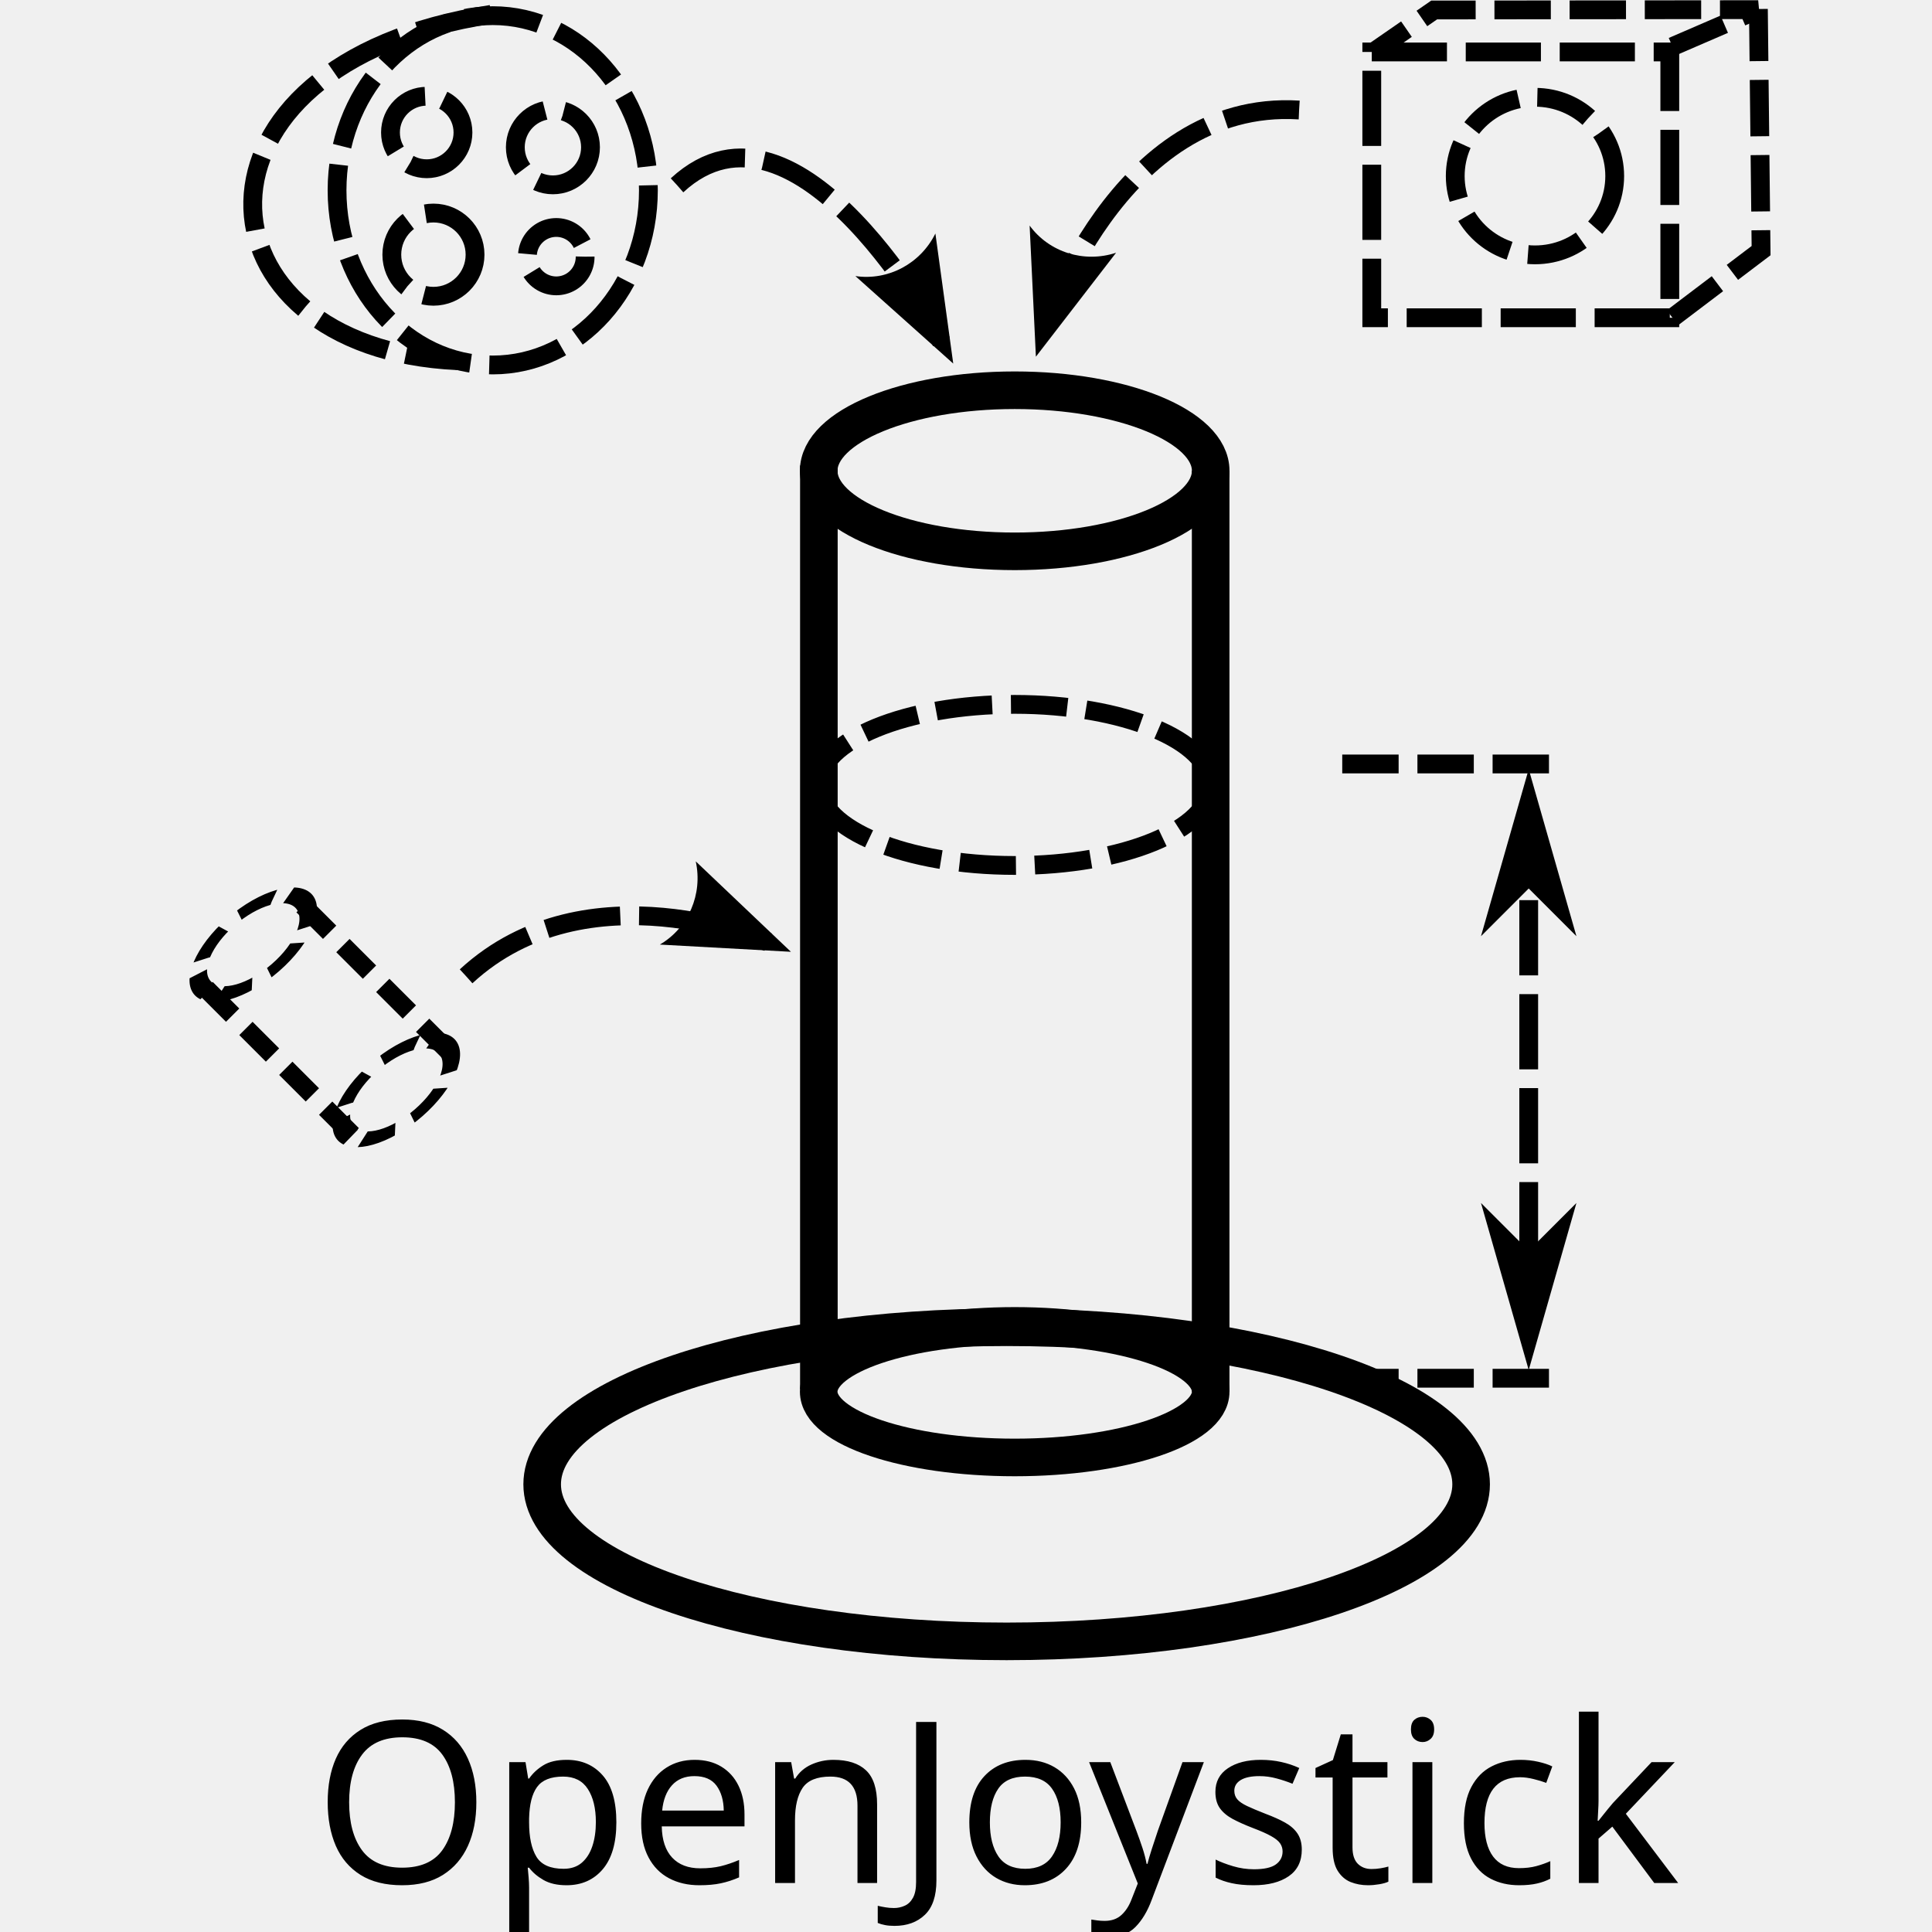
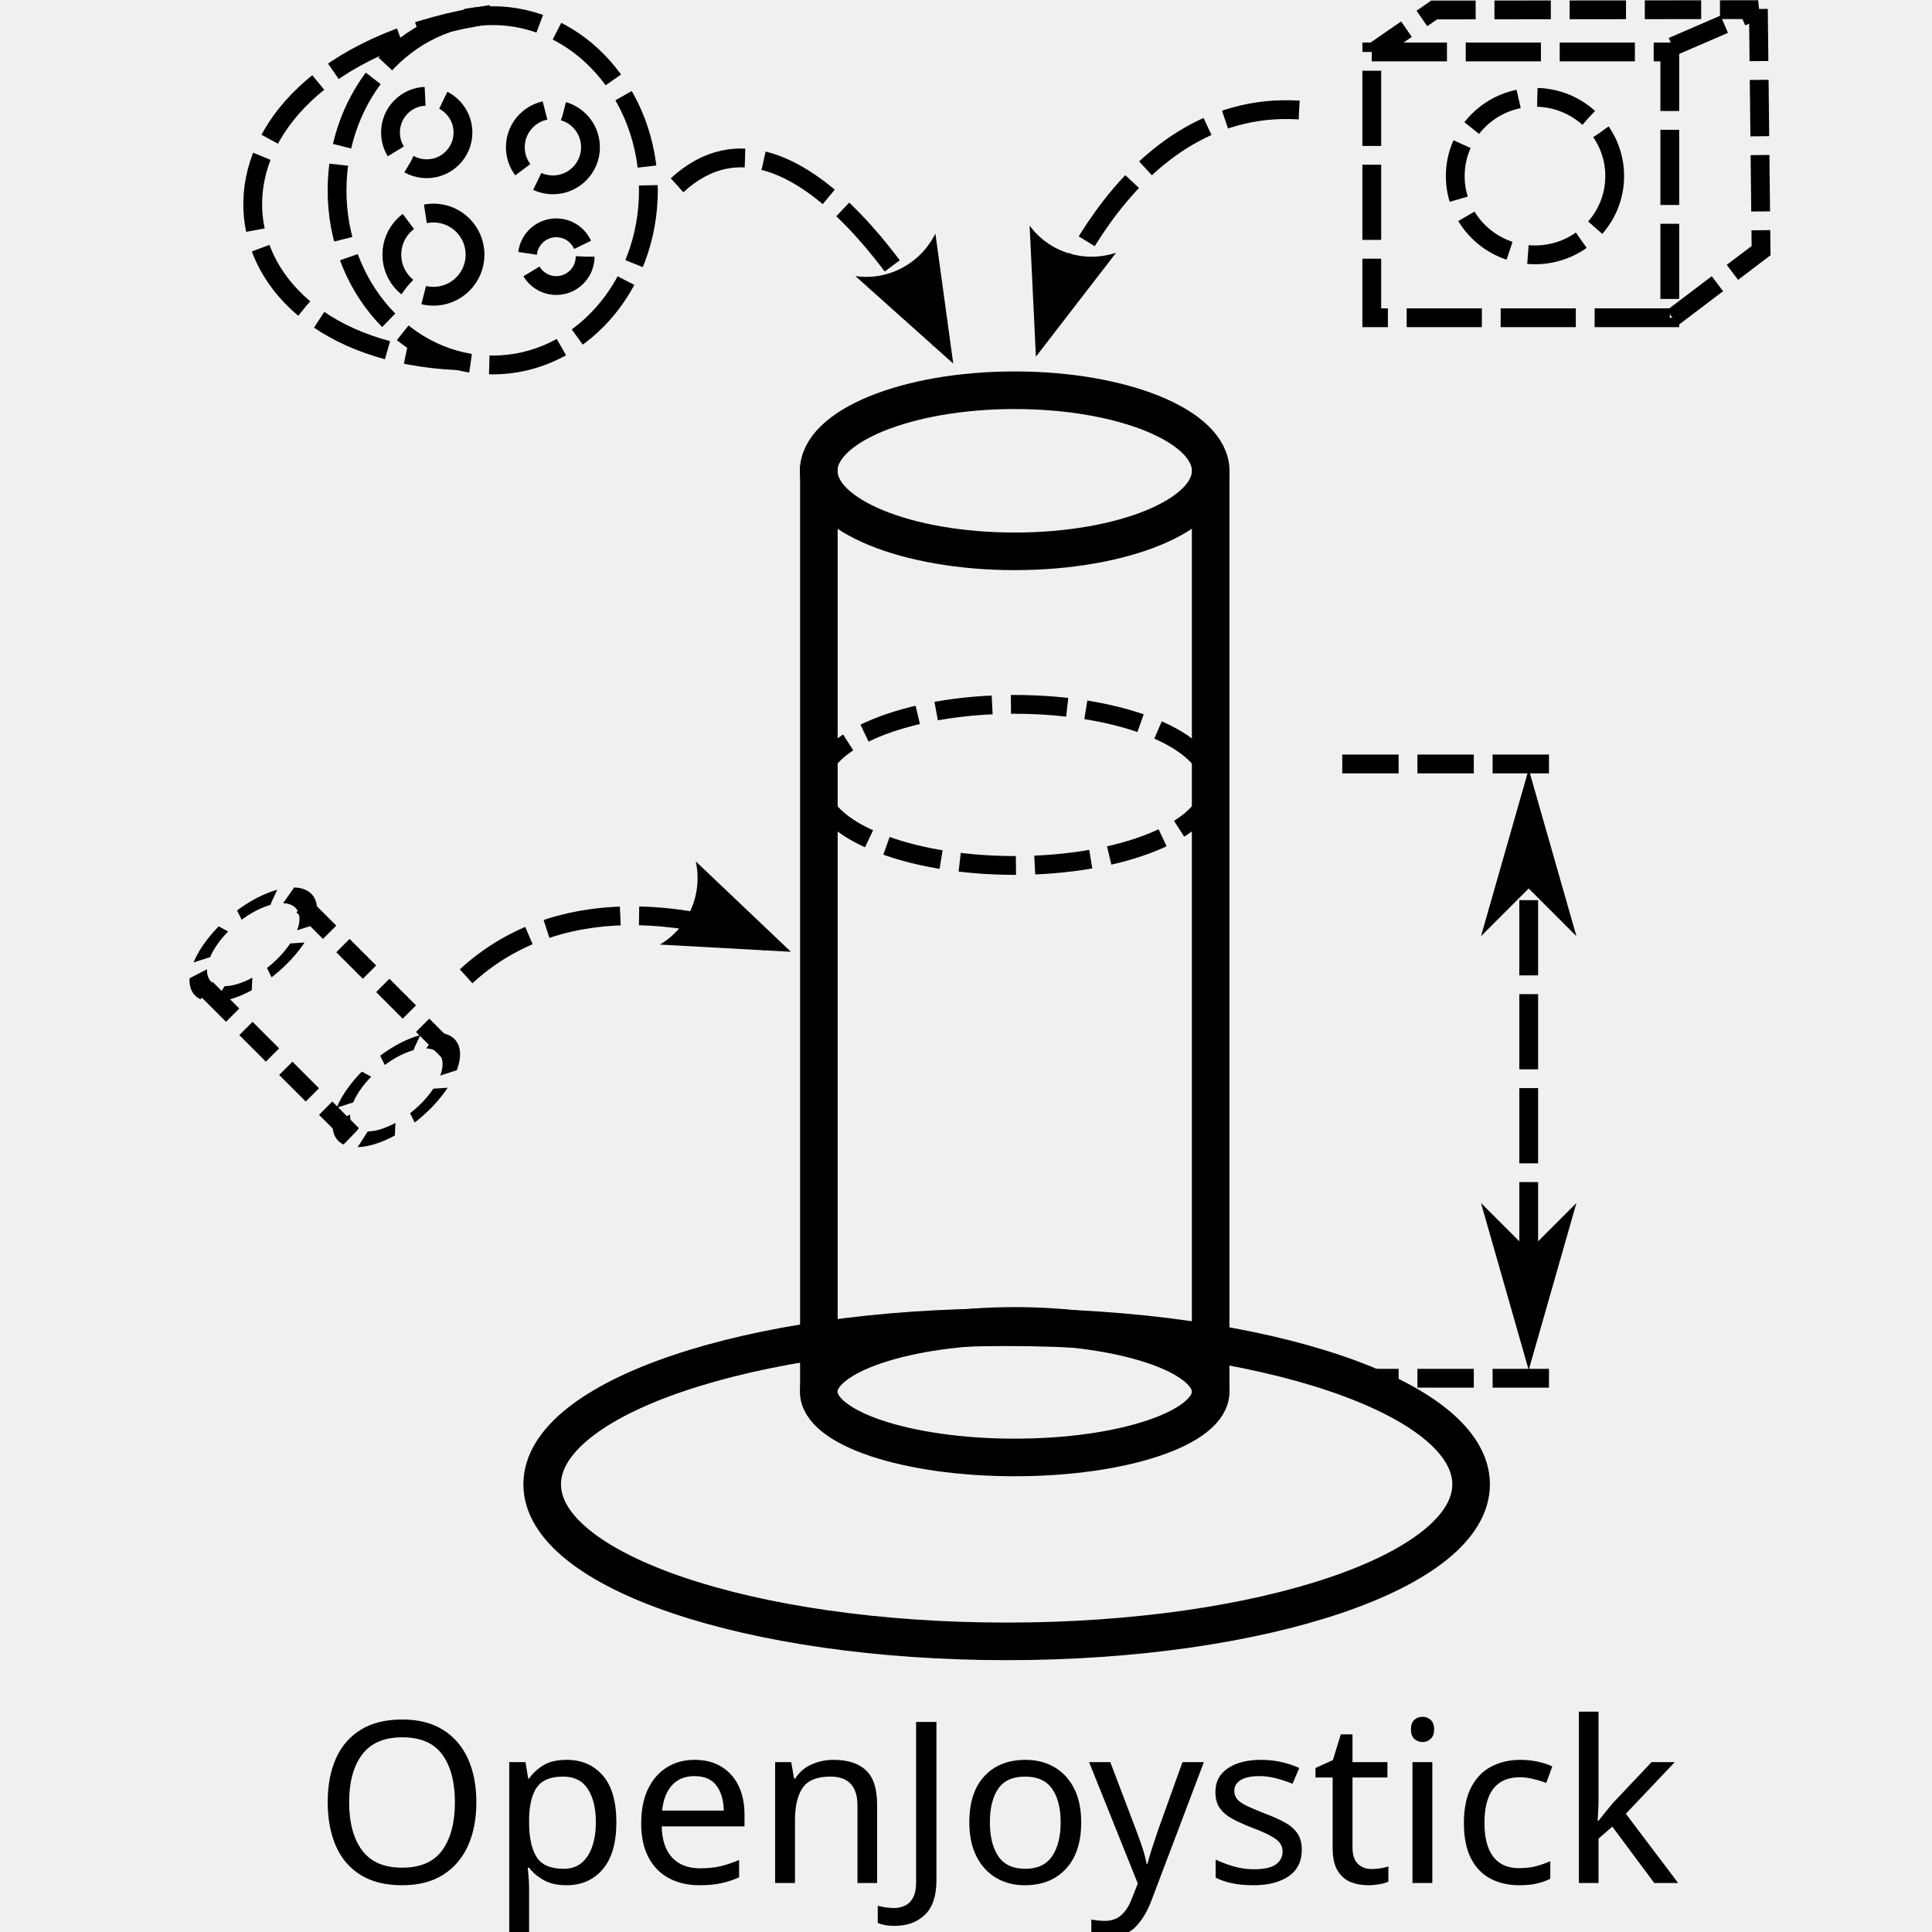
<svg xmlns="http://www.w3.org/2000/svg" width="514" height="514" id="svg2" version="1.1">
  <defs id="defs4">
    <marker orient="auto" refY="0" refX="0" id="Arrow1Mstart" style="overflow:visible">
      <path id="path4280" d="M 0,0 5,-5 -12.5,0 5,5 0,0 z" style="fill-rule:evenodd;stroke:#000000;stroke-width:1pt;marker-start:none" transform="matrix(0.4,0,0,0.4,4,0)" />
    </marker>
    <marker orient="auto" refY="0" refX="0" id="Arrow1Lstart" style="overflow:visible">
      <path id="path4274" d="M 0,0 5,-5 -12.5,0 5,5 0,0 z" style="fill-rule:evenodd;stroke:#000000;stroke-width:1pt;marker-start:none" transform="matrix(0.8,0,0,0.8,10,0)" />
    </marker>
    <marker orient="auto" refY="0" refX="0" id="StopL" style="overflow:visible">
      <path id="path4444" d="M 0,5.65 0,-5.65" style="fill:none;stroke:#000000;stroke-width:1pt" transform="scale(0.8,0.8)" />
    </marker>
    <marker orient="auto" refY="0" refX="0" id="StopM" style="overflow:visible">
      <path id="path4447" d="M 0,5.65 0,-5.65" style="fill:none;stroke:#000000;stroke-width:1pt" transform="scale(0.4,0.4)" />
    </marker>
    <marker style="overflow:visible" id="DistanceStart" refX="0" refY="0" orient="auto">
      <g id="g2300">
        <path style="fill:none;stroke:#ffffff;stroke-width:1.15;stroke-linecap:square" d="M 0,0 2,0" id="path2306" />
        <path style="fill:#000000;fill-rule:evenodd;stroke:none" d="M 0,0 13,4 9,0 13,-4 0,0 z" id="path2302" />
        <path style="fill:none;stroke:#000000;stroke-width:1;stroke-linecap:square" d="M 0,-4 0,40" id="path2304" />
      </g>
    </marker>
    <marker style="overflow:visible" id="DistanceEnd" refX="0" refY="0" orient="auto">
      <g id="g4330">
        <path style="fill:none;stroke:#ffffff;stroke-width:1.15;stroke-linecap:square" d="M 0,0 -2,0" id="path2316" />
        <path style="fill:#000000;fill-rule:evenodd;stroke:none" d="M 0,0 -13,4 -9,0 -13,-4 0,0 z" id="path2312" />
        <path style="fill:none;stroke:#000000;stroke-width:1;stroke-linecap:square" d="M 0,-4 0,40" id="path2314" />
      </g>
    </marker>
    <marker orient="auto" refY="0" refX="0" id="Arrow2Mend" style="overflow:visible">
      <path id="path4301" style="font-size:12px;fill-rule:evenodd;stroke-width:0.625;stroke-linejoin:round" d="M 8.719,4.034 -2.207,0.016 8.719,-4.002 c -1.745,2.372 -1.735,5.617 -6e-7,8.035 z" transform="scale(-0.6,-0.6)" />
    </marker>
    <marker orient="auto" refY="0" refX="0" id="Arrow1Mend" style="overflow:visible">
      <path id="path4283" d="M 0,0 5,-5 -12.5,0 5,5 0,0 z" style="fill-rule:evenodd;stroke:#000000;stroke-width:1pt;marker-start:none" transform="matrix(-0.4,0,0,-0.4,-4,0)" />
    </marker>
    <marker orient="auto" refY="0" refX="0" id="Arrow2Mend-2" style="overflow:visible">
      <path id="path4301-4" style="font-size:12px;fill-rule:evenodd;stroke-width:0.625;stroke-linejoin:round" d="M 8.719,4.034 -2.207,0.016 8.719,-4.002 c -1.745,2.372 -1.735,5.617 -6e-7,8.035 z" transform="scale(-0.6,-0.6)" />
    </marker>
    <marker orient="auto" refY="0" refX="0" id="Arrow2Mend-5" style="overflow:visible">
      <path id="path4301-1" style="font-size:12px;fill-rule:evenodd;stroke-width:0.625;stroke-linejoin:round" d="M 8.719,4.034 -2.207,0.016 8.719,-4.002 c -1.745,2.372 -1.735,5.617 -6e-7,8.035 z" transform="scale(-0.6,-0.6)" />
    </marker>
  </defs>
  <g id="layer1" transform="translate(0,-538.3622)">
-     <path style="fill:none;stroke:#000000;stroke-width:10;stroke-miterlimit:4;stroke-opacity:1;stroke-dasharray:none" id="path4029" d="m 470,387.005 a 123.571,41.786 0 1 1 -247.143,0 123.571,41.786 0 1 1 247.143,0 z" transform="translate(-78.61497,546.2501)" />
-     <path style="fill:none;stroke:#000000;stroke-width:10;stroke-miterlimit:4;stroke-opacity:1;stroke-dasharray:none" id="path4035" d="m 423.571,255.934 a 52.143,21.429 0 1 1 -104.286,0 52.143,21.429 0 1 1 104.286,0 z" transform="translate(-101.4721,407.6787)" />
-     <path transform="translate(-101.4721,652.6787)" style="fill:none;stroke:#000000;stroke-width:10;stroke-miterlimit:4;stroke-opacity:1;stroke-dasharray:none" id="path4035-8" d="m 423.571,255.934 a 52.143,17.5 0 1 1 -104.286,0 52.143,17.5 0 1 1 104.286,0 z" />
+     <path style="fill:none;stroke:#000000;stroke-width:10;stroke-miterlimit:4;stroke-opacity:1;stroke-dasharray:none" id="path4029" d="m 470,387.005 c 0,23.078 -55.325,41.786 -123.571,41.786 -68.247,0 -123.571,-18.708 -123.571,-41.786 0,-23.078 55.325,-41.786 123.571,-41.786 68.247,0 123.571,18.708 123.571,41.786 z" transform="translate(-78.61497,546.2501)" />
+     <path style="fill:none;stroke:#000000;stroke-width:10;stroke-miterlimit:4;stroke-opacity:1;stroke-dasharray:none" id="path4035" d="m 423.571,255.934 c 0,11.835 -23.345,21.429 -52.143,21.429 -28.798,0 -52.143,-9.594 -52.143,-21.429 0,-11.835 23.345,-21.429 52.143,-21.429 28.798,0 52.143,9.594 52.143,21.429 z" transform="translate(-101.4721,407.6787)" />
+     <path transform="translate(-101.4721,652.6787)" style="fill:none;stroke:#000000;stroke-width:10;stroke-miterlimit:4;stroke-opacity:1;stroke-dasharray:none" id="path4035-8" d="m 423.571,255.934 c 0,9.665 -23.345,17.5 -52.143,17.5 -28.798,0 -52.143,-7.835 -52.143,-17.5 0,-9.665 23.345,-17.5 52.143,-17.5 28.798,0 52.143,7.835 52.143,17.5 z" />
    <path style="fill:none;stroke:#000000;stroke-width:10;stroke-linecap:butt;stroke-linejoin:miter;stroke-miterlimit:4;stroke-opacity:1;stroke-dasharray:none" d="m 217.858,662.184 c 0,244.286 0,245.714 0,245.714" id="path4055" />
    <path style="fill:none;stroke:#000000;stroke-width:10;stroke-linecap:butt;stroke-linejoin:miter;stroke-miterlimit:4;stroke-opacity:1;stroke-dasharray:none" d="m 322.09,663.612 0,245" id="path4057" />
    <g id="g4715" transform="translate(-63.36732,497.7915)">
      <path transform="matrix(0.884257,-0.6983613,0.2898713,0.4591983,-127.5413,272.583)" d="m 201.429,324.505 c 0,8.679 -7.036,15.714 -15.714,15.714 -8.679,0 -15.714,-7.036 -15.714,-15.714 0,-8.679 7.036,-15.714 15.714,-15.714 8.679,0 15.714,7.036 15.714,15.714 z" id="path4061" style="fill:none;stroke:#000000;stroke-width:5;stroke-miterlimit:4;stroke-opacity:1;stroke-dasharray:10, 5;stroke-dashoffset:0" />
      <path id="path4063" d="m 143.993,281.525 c 40.357,40.357 40.357,40.357 40.357,40.357" style="fill:none;stroke:#000000;stroke-width:5;stroke-linecap:butt;stroke-linejoin:miter;stroke-miterlimit:4;stroke-opacity:1;stroke-dasharray:10, 5;stroke-dashoffset:0" />
      <path id="path4065" d="m 118.189,303.578 c 41.071,41.071 41.071,41.071 41.071,41.071" style="fill:none;stroke:#000000;stroke-width:5;stroke-linecap:butt;stroke-linejoin:miter;stroke-miterlimit:4;stroke-opacity:1;stroke-dasharray:10, 5;stroke-dashoffset:0" />
      <path transform="matrix(0.884257,-0.6983613,0.2898713,0.4591983,-89.46987,311.2259)" d="m 201.429,324.505 c 0,8.679 -7.036,15.714 -15.714,15.714 -8.679,0 -15.714,-7.036 -15.714,-15.714 0,-8.679 7.036,-15.714 15.714,-15.714 8.679,0 15.714,7.036 15.714,15.714 z" id="path4061-8" style="fill:none;stroke:#000000;stroke-width:5;stroke-miterlimit:4;stroke-opacity:1;stroke-dasharray:10, 5;stroke-dashoffset:0" />
    </g>
    <path style="fill:none;stroke:#000000;stroke-width:5;stroke-linecap:butt;stroke-linejoin:miter;stroke-miterlimit:4;stroke-opacity:1;stroke-dasharray:20, 5;stroke-dashoffset:0;marker-mid:none;marker-end:url(#Arrow2Mend)" d="m 124.016,798.095 c 32.325,-29.8 80.307,-9.091 80.307,-9.091" id="path4089" />
-     <path style="fill:none;stroke:#000000;stroke-width:5;stroke-miterlimit:4;stroke-opacity:1;stroke-dasharray:20, 5;stroke-dashoffset:0" id="path5089" d="m 281.833,180.601 a 41.416,46.467 0 1 1 -82.833,0 41.416,46.467 0 1 1 82.833,0 z" transform="translate(-109.3293,408.393)" />
-     <path style="fill:none;stroke:#000000;stroke-width:5;stroke-miterlimit:4;stroke-opacity:1;stroke-dasharray:20, 5;stroke-dashoffset:0" id="path5093" d="m 266.429,169.148 a 10,10 0 1 1 -20,0 10,10 0 1 1 20,0 z" transform="translate(-109.3293,408.393)" />
-     <path style="fill:none;stroke:#000000;stroke-width:5;stroke-miterlimit:4;stroke-opacity:1;stroke-dasharray:20, 5;stroke-dashoffset:0" id="path5095" d="m 265,198.255 a 7.679,7.679 0 1 1 -15.357,0 7.679,7.679 0 1 1 15.357,0 z" transform="translate(-109.3293,408.393)" />
-     <path style="fill:none;stroke:#000000;stroke-width:5;stroke-miterlimit:4;stroke-opacity:1;stroke-dasharray:20, 5;stroke-dashoffset:0" id="path5097" d="m 235.714,197.719 a 11.071,11.071 0 1 1 -22.143,0 11.071,11.071 0 1 1 22.143,0 z" transform="translate(-109.3293,408.393)" />
-     <path style="fill:none;stroke:#000000;stroke-width:5;stroke-miterlimit:4;stroke-opacity:1;stroke-dasharray:20, 5;stroke-dashoffset:0" id="path5099" d="m 232.5,165.219 a 9.643,9.643 0 1 1 -19.286,0 9.643,9.643 0 1 1 19.286,0 z" transform="translate(-109.3293,408.393)" />
+     <path style="fill:none;stroke:#000000;stroke-width:5;stroke-miterlimit:4;stroke-opacity:1;stroke-dasharray:20, 5;stroke-dashoffset:0" id="path5089" d="m 281.833,180.601 c 0,25.663 -18.543,46.467 -41.416,46.467 -22.874,0 -41.416,-20.804 -41.416,-46.467 0,-25.663 18.543,-46.467 41.416,-46.467 22.874,0 41.416,20.804 41.416,46.467 z" transform="translate(-109.3293,408.393)" />
+     <path style="fill:none;stroke:#000000;stroke-width:5;stroke-miterlimit:4;stroke-opacity:1;stroke-dasharray:20, 5;stroke-dashoffset:0" id="path5093" d="m 266.429,169.148 c 0,5.523 -4.477,10 -10,10 -5.523,0 -10,-4.477 -10,-10 0,-5.523 4.477,-10 10,-10 5.523,0 10,4.477 10,10 z" transform="translate(-109.3293,408.393)" />
+     <path style="fill:none;stroke:#000000;stroke-width:5;stroke-miterlimit:4;stroke-opacity:1;stroke-dasharray:20, 5;stroke-dashoffset:0" id="path5095" d="m 265,198.255 c 0,4.241 -3.438,7.679 -7.679,7.679 -4.241,0 -7.679,-3.438 -7.679,-7.679 0,-4.241 3.438,-7.679 7.679,-7.679 4.241,0 7.679,3.438 7.679,7.679 z" transform="translate(-109.3293,408.393)" />
+     <path style="fill:none;stroke:#000000;stroke-width:5;stroke-miterlimit:4;stroke-opacity:1;stroke-dasharray:20, 5;stroke-dashoffset:0" id="path5097" d="m 235.714,197.719 c 0,6.115 -4.957,11.071 -11.071,11.071 -6.115,0 -11.071,-4.957 -11.071,-11.071 0,-6.115 4.957,-11.071 11.071,-11.071 6.115,0 11.071,4.957 11.071,11.071 z" transform="translate(-109.3293,408.393)" />
+     <path style="fill:none;stroke:#000000;stroke-width:5;stroke-miterlimit:4;stroke-opacity:1;stroke-dasharray:20, 5;stroke-dashoffset:0" id="path5099" d="m 232.5,165.219 c 0,5.326 -4.317,9.643 -9.643,9.643 -5.326,0 -9.643,-4.317 -9.643,-9.643 0,-5.326 4.317,-9.643 9.643,-9.643 5.326,0 9.643,4.317 9.643,9.643 z" transform="translate(-109.3293,408.393)" />
    <path style="fill:none;stroke:#000000;stroke-width:5;stroke-linecap:butt;stroke-linejoin:miter;stroke-miterlimit:4;stroke-opacity:1;stroke-dasharray:20, 5;stroke-dashoffset:0" d="m 130.671,542.184 c -85.661,13.058 -80.514,88.916 -8.929,92.143" id="path5101" />
    <path style="fill:none;stroke:#000000;stroke-width:5;stroke-linecap:butt;stroke-linejoin:miter;stroke-miterlimit:4;stroke-opacity:1;stroke-dasharray:20, 5;stroke-dashoffset:0;marker-mid:none;marker-end:url(#Arrow2Mend)" d="m 180.146,587.645 c 32.325,-29.8 70.307,41.623 70.307,41.623" id="path4089-5" />
    <rect style="fill:none;stroke:#000000;stroke-width:5;stroke-miterlimit:4;stroke-opacity:1;stroke-dasharray:20, 5;stroke-dashoffset:0" id="rect5127" width="79.286" height="70.714" x="364.956" y="552.184" />
    <path style="fill:none;stroke:#000000;stroke-width:5;stroke-linecap:butt;stroke-linejoin:miter;stroke-miterlimit:4;stroke-opacity:1;stroke-dasharray:15, 5;stroke-dashoffset:0" d="m 444.956,550.755 c 22.59,-9.787 22.803,-9.827 22.803,-9.827 l -86.204,0.09 -15.711,10.869" id="path5129" />
    <path style="fill:none;stroke:#000000;stroke-width:5;stroke-linecap:butt;stroke-linejoin:miter;stroke-miterlimit:4;stroke-opacity:1;stroke-dasharray:15, 5;stroke-dashoffset:0" d="m 444.956,622.898 23.571,-17.857 -0.714,-64.286" id="path5131" />
-     <path style="fill:none;stroke:#000000;stroke-width:5;stroke-miterlimit:4;stroke-opacity:1;stroke-dasharray:15, 5;stroke-dashoffset:0" id="path5135" d="m 538.916,176.812 a 21.213,20.961 0 1 1 -42.426,0 21.213,20.961 0 1 1 42.426,0 z" transform="translate(-109.3293,408.393)" />
+     <path style="fill:none;stroke:#000000;stroke-width:5;stroke-miterlimit:4;stroke-opacity:1;stroke-dasharray:15, 5;stroke-dashoffset:0" id="path5135" d="m 538.916,176.812 c 0,11.576 -9.497,20.961 -21.213,20.961 -11.716,0 -21.213,-9.384 -21.213,-20.961 0,-11.576 9.497,-20.961 21.213,-20.961 11.716,0 21.213,9.384 21.213,20.961 z" transform="translate(-109.3293,408.393)" />
    <path style="fill:none;stroke:#000000;stroke-width:5;stroke-linecap:butt;stroke-linejoin:miter;stroke-miterlimit:4;stroke-opacity:1;stroke-dasharray:20, 5;stroke-dashoffset:0;marker-mid:none;marker-end:url(#Arrow2Mend)" d="m 345.62,567.63 c -48.487,-3.03 -68.084,59.301 -68.084,59.301" id="path4089-5-7" />
-     <path style="fill:none;stroke:#000000;stroke-width:5;stroke-miterlimit:4;stroke-opacity:1;stroke-dasharray:15, 5;stroke-dashoffset:0" id="path4035-1" d="m 423.571,255.934 a 52.143,21.429 0 1 1 -104.286,0 52.143,21.429 0 1 1 104.286,0 z" transform="translate(-101.4721,491.2502)" />
+     <path style="fill:none;stroke:#000000;stroke-width:5;stroke-miterlimit:4;stroke-opacity:1;stroke-dasharray:15, 5;stroke-dashoffset:0" id="path4035-1" d="m 423.571,255.934 c 0,11.835 -23.345,21.429 -52.143,21.429 -28.798,0 -52.143,-9.594 -52.143,-21.429 0,-11.835 23.345,-21.429 52.143,-21.429 28.798,0 52.143,9.594 52.143,21.429 z" transform="translate(-101.4721,491.2502)" />
    <path style="fill:none;stroke:#000000;stroke-width:5;stroke-linecap:butt;stroke-linejoin:miter;stroke-miterlimit:4;stroke-opacity:1;stroke-dasharray:20, 5;stroke-dashoffset:0;marker-start:url(#Arrow1Mstart);marker-end:url(#Arrow1Mend)" d="m 406.707,752.852 c 0,140.141 0,140.141 0,140.141" id="path5381" />
    <path style="fill:none;stroke:#000000;stroke-width:5;stroke-linecap:butt;stroke-linejoin:miter;stroke-miterlimit:4;stroke-opacity:1;stroke-dasharray:15, 5;stroke-dashoffset:0" d="m 357.099,741.612 c 58.571,0 59.286,0 59.286,0" id="path7412" />
    <path style="fill:none;stroke:#000000;stroke-width:5;stroke-linecap:butt;stroke-linejoin:miter;stroke-miterlimit:4;stroke-opacity:1;stroke-dasharray:15, 5;stroke-dashoffset:0" d="m 357.099,905.041 c 58.571,0 59.286,0 59.286,0" id="path7412-1" />
    <flowRoot xml:space="preserve" id="flowRoot7432" style="font-size:40px;font-style:normal;font-weight:normal;line-height:125%;letter-spacing:0px;word-spacing:0px;fill:#000000;fill-opacity:1;stroke:none;font-family:Sans">
      <flowRegion id="flowRegion7434">
        <rect id="rect7436" width="495.714" height="98.571" x="150" y="576.648" />
      </flowRegion>
      <flowPara id="flowPara7438" />
    </flowRoot>
    <text xml:space="preserve" style="font-size:60px;font-style:normal;font-variant:normal;font-weight:normal;font-stretch:normal;text-align:start;line-height:125%;letter-spacing:0px;word-spacing:0px;writing-mode:lr-tb;text-anchor:start;fill:#000000;fill-opacity:1;stroke:none;font-family:Sans;-inkscape-font-specification:Sans" x="83.528" y="1039.327" id="text7440">
      <tspan id="tspan7442" x="83.528" y="1039.327">OpenJoystick</tspan>
    </text>
  </g>
</svg>
